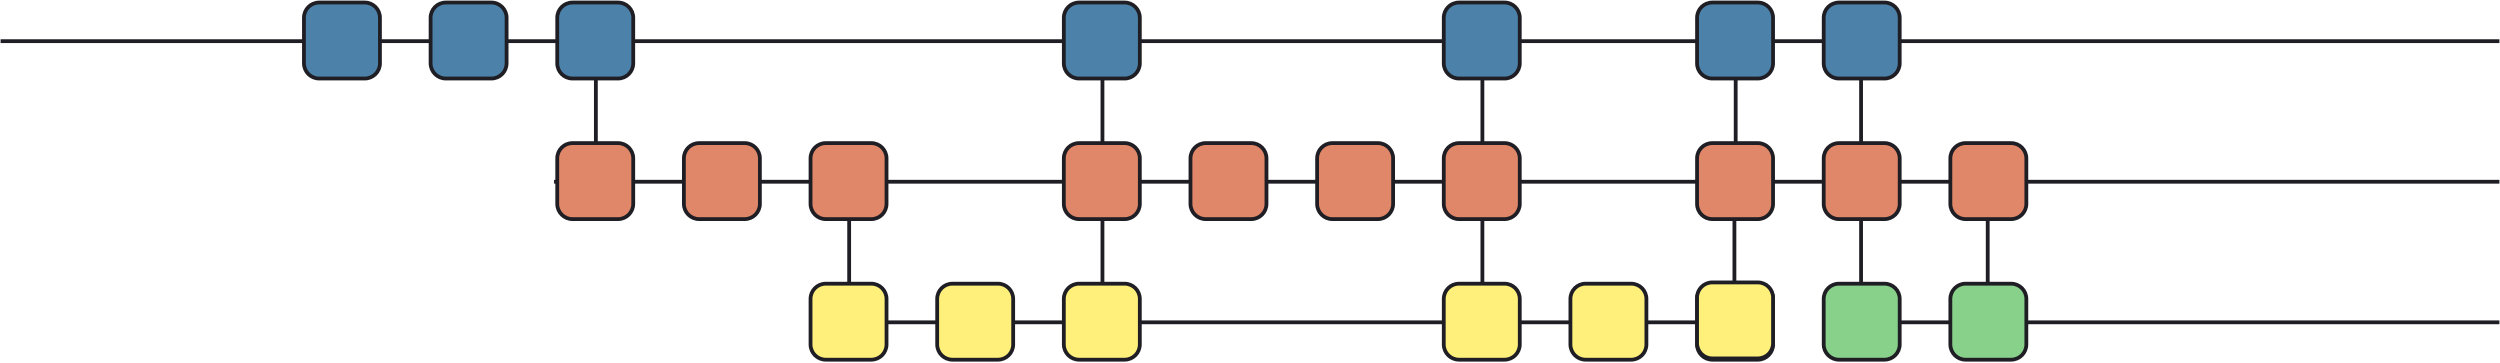
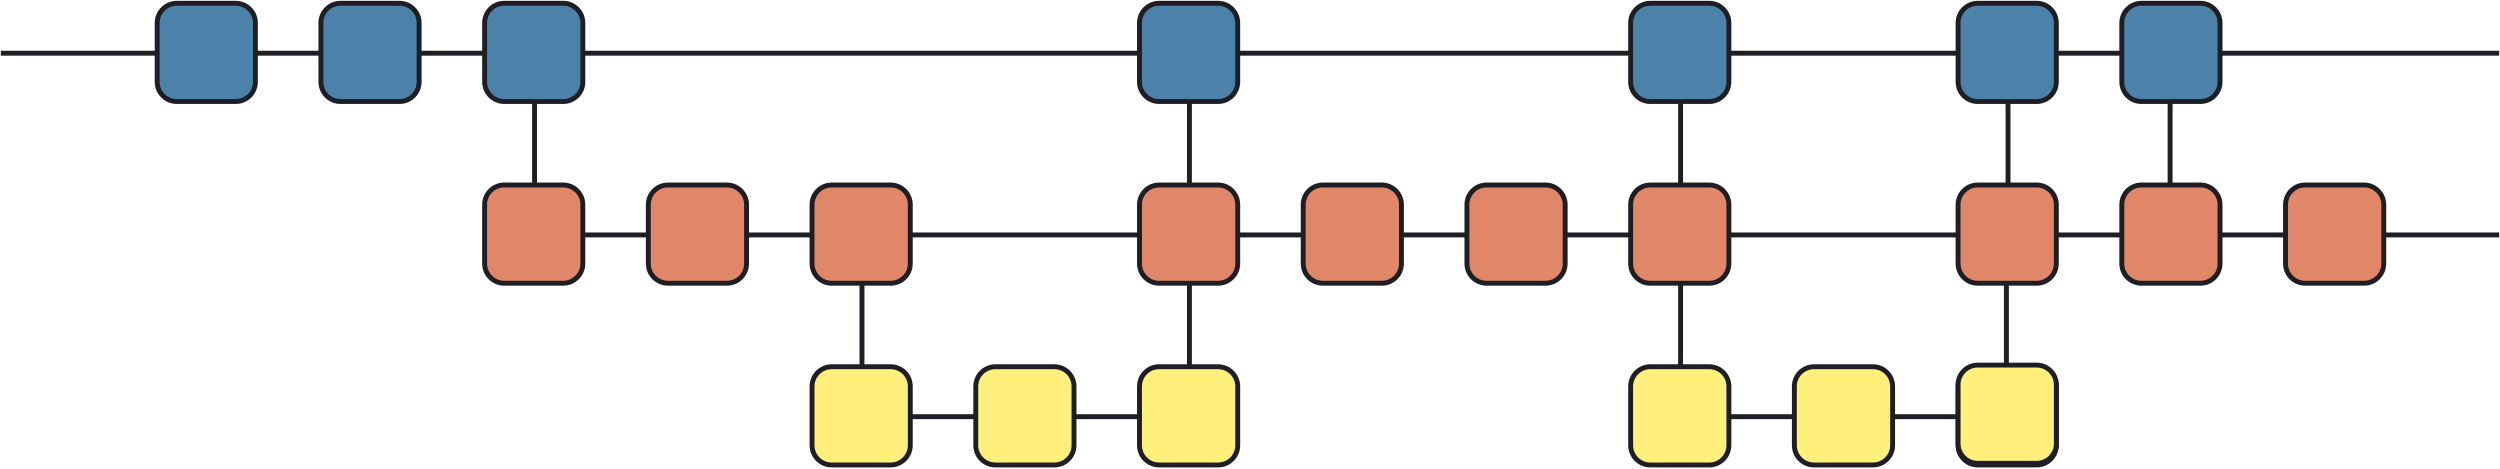
- <svg xmlns="http://www.w3.org/2000/svg" width="1974px" height="286px" viewBox="0 0 1974 286" version="1.1">
+ <svg xmlns="http://www.w3.org/2000/svg" width="1527px" height="286px" viewBox="0 0 1527 286" version="1.1">
  <g id="Page-1" stroke="none" stroke-width="1" fill="none" fill-rule="evenodd">
-     <g id="xaringan-Title-Slide-Background" transform="translate(0, -126)" stroke="#1E1E24" stroke-width="3">
-       <g id="Group" transform="translate(0, 128)">
-         <line x1="0.465" y1="30.5" x2="1973.535" y2="30.5" id="Line-3" />
-         <line x1="470.5" y1="141.5" x2="470.5" y2="30.5" id="Line-4" stroke-linecap="square" />
-         <line x1="670.5" y1="252.5" x2="670.5" y2="141.5" id="Line-4" stroke-linecap="square" />
-         <line x1="870.5" y1="252.5" x2="870.5" y2="141.5" id="Line-4" stroke-linecap="square" />
-         <line x1="870.5" y1="141.5" x2="870.5" y2="30.5" id="Line-4" stroke-linecap="square" />
-         <line x1="1170.5" y1="149.5" x2="1170.5" y2="38.5" id="Line-4" stroke-linecap="square" />
-         <line x1="1170.5" y1="252.5" x2="1170.5" y2="141.5" id="Line-4" stroke-linecap="square" />
-         <line x1="1370.5" y1="140.5" x2="1370.5" y2="29.5" id="Line-4" stroke-linecap="square" />
-         <line x1="1369.5" y1="252.5" x2="1369.5" y2="141.5" id="Line-4" stroke-linecap="square" />
-         <line x1="437.465" y1="141.5" x2="1973.535" y2="141.5" id="Line-3" />
-         <line x1="670.5" y1="252.5" x2="1370.5" y2="252.5" id="Line-3" />
-         <line x1="1469.5" y1="252.5" x2="1469.5" y2="29.5" id="Line-4" stroke-linecap="square" />
-         <line x1="1569.5" y1="251.5" x2="1569.5" y2="140.5" id="Line-4" stroke-linecap="square" />
-         <line x1="1469.5" y1="252.5" x2="1973.535" y2="252.5" id="Line-3" />
-         <rect id="Rectangle" fill="#4C82A9" x="240" y="0" width="60" height="60" rx="12" />
-         <rect id="Rectangle" fill="#4C82A9" x="340" y="0" width="60" height="60" rx="12" />
-         <rect id="Rectangle" fill="#4C82A9" x="440" y="0" width="60" height="60" rx="12" />
-         <rect id="Rectangle" fill="#4C82A9" x="840" y="0" width="60" height="60" rx="12" />
-         <rect id="Rectangle" fill="#4C82A9" x="1140" y="0" width="60" height="60" rx="12" />
-         <rect id="Rectangle" fill="#4C82A9" x="1340" y="0" width="60" height="60" rx="12" />
-         <rect id="Rectangle" fill="#4C82A9" x="1440" y="0" width="60" height="60" rx="12" />
-         <rect id="Rectangle" fill="#DF8768" x="440" y="111" width="60" height="60" rx="12" />
-         <rect id="Rectangle" fill="#DF8768" x="540" y="111" width="60" height="60" rx="12" />
-         <rect id="Rectangle" fill="#DF8768" x="640" y="111" width="60" height="60" rx="12" />
-         <rect id="Rectangle" fill="#DF8768" x="840" y="111" width="60" height="60" rx="12" />
-         <rect id="Rectangle" fill="#DF8768" x="940" y="111" width="60" height="60" rx="12" />
-         <rect id="Rectangle" fill="#DF8768" x="1040" y="111" width="60" height="60" rx="12" />
-         <rect id="Rectangle" fill="#DF8768" x="1140" y="111" width="60" height="60" rx="12" />
-         <rect id="Rectangle" fill="#DF8768" x="1340" y="111" width="60" height="60" rx="12" />
-         <rect id="Rectangle" fill="#DF8768" x="1440" y="111" width="60" height="60" rx="12" />
-         <rect id="Rectangle" fill="#DF8768" x="1540" y="111" width="60" height="60" rx="12" />
-         <rect id="Rectangle" fill="#FFF07C" x="640" y="222" width="60" height="60" rx="12" />
-         <rect id="Rectangle" fill="#FFF07C" x="740" y="222" width="60" height="60" rx="12" />
-         <rect id="Rectangle" fill="#FFF07C" x="840" y="222" width="60" height="60" rx="12" />
-         <rect id="Rectangle" fill="#FFF07C" x="1140" y="222" width="60" height="60" rx="12" />
-         <rect id="Rectangle" fill="#FFF07C" x="1240" y="222" width="60" height="60" rx="12" />
-         <rect id="Rectangle" fill="#FFF07C" x="1340" y="222" width="60" height="60" rx="12" />
-         <rect id="Rectangle" fill="#FFF07C" x="1340" y="221" width="60" height="60" rx="12" />
-         <rect id="Rectangle" fill="#88D18A" x="1440" y="222" width="60" height="60" rx="12" />
-         <rect id="Rectangle" fill="#88D18A" x="1540" y="222" width="60" height="60" rx="12" />
+     <g id="xaringan-Title-Slide-Background" transform="translate(0, -107)" stroke="#1E1E24" stroke-width="3">
+       <g id="Group" transform="translate(0, 109)">
+         <line x1="0.5" y1="30.5" x2="1526.5" y2="30.5" id="Line-3" />
+         <line x1="326.5" y1="141.5" x2="326.5" y2="30.5" id="Line-4" stroke-linecap="square" />
+         <line x1="526.5" y1="252.5" x2="526.5" y2="141.5" id="Line-4" stroke-linecap="square" />
+         <line x1="726.5" y1="252.5" x2="726.5" y2="141.5" id="Line-4" stroke-linecap="square" />
+         <line x1="726.5" y1="141.5" x2="726.5" y2="30.5" id="Line-4" stroke-linecap="square" />
+         <line x1="1026.5" y1="149.5" x2="1026.5" y2="38.5" id="Line-4" stroke-linecap="square" />
+         <line x1="1026.5" y1="252.5" x2="1026.5" y2="141.5" id="Line-4" stroke-linecap="square" />
+         <line x1="1226.5" y1="140.5" x2="1226.5" y2="29.5" id="Line-4" stroke-linecap="square" />
+         <line x1="1225.5" y1="252.5" x2="1225.5" y2="141.5" id="Line-4" stroke-linecap="square" />
+         <line x1="326.5" y1="141.5" x2="1526.5" y2="141.5" id="Line-3" />
+         <line x1="526.5" y1="252.5" x2="726.5" y2="252.5" id="Line-3" />
+         <line x1="1026.5" y1="252.5" x2="1226.5" y2="252.5" id="Line-3" />
+         <line x1="1325.5" y1="140.5" x2="1325.5" y2="29.5" id="Line-4" stroke-linecap="square" />
+         <rect id="Rectangle" fill="#4C82A9" x="96" y="0" width="60" height="60" rx="12" />
+         <rect id="Rectangle" fill="#4C82A9" x="196" y="0" width="60" height="60" rx="12" />
+         <rect id="Rectangle" fill="#4C82A9" x="296" y="0" width="60" height="60" rx="12" />
+         <rect id="Rectangle" fill="#4C82A9" x="696" y="0" width="60" height="60" rx="12" />
+         <rect id="Rectangle" fill="#4C82A9" x="996" y="0" width="60" height="60" rx="12" />
+         <rect id="Rectangle" fill="#4C82A9" x="1196" y="0" width="60" height="60" rx="12" />
+         <rect id="Rectangle" fill="#4C82A9" x="1296" y="0" width="60" height="60" rx="12" />
+         <rect id="Rectangle" fill="#DF8768" x="296" y="111" width="60" height="60" rx="12" />
+         <rect id="Rectangle" fill="#DF8768" x="396" y="111" width="60" height="60" rx="12" />
+         <rect id="Rectangle" fill="#DF8768" x="496" y="111" width="60" height="60" rx="12" />
+         <rect id="Rectangle" fill="#DF8768" x="696" y="111" width="60" height="60" rx="12" />
+         <rect id="Rectangle" fill="#DF8768" x="796" y="111" width="60" height="60" rx="12" />
+         <rect id="Rectangle" fill="#DF8768" x="896" y="111" width="60" height="60" rx="12" />
+         <rect id="Rectangle" fill="#DF8768" x="996" y="111" width="60" height="60" rx="12" />
+         <rect id="Rectangle" fill="#DF8768" x="1196" y="111" width="60" height="60" rx="12" />
+         <rect id="Rectangle" fill="#DF8768" x="1296" y="111" width="60" height="60" rx="12" />
+         <rect id="Rectangle" fill="#DF8768" x="1396" y="111" width="60" height="60" rx="12" />
+         <rect id="Rectangle" fill="#FFF07C" x="496" y="222" width="60" height="60" rx="12" />
+         <rect id="Rectangle" fill="#FFF07C" x="596" y="222" width="60" height="60" rx="12" />
+         <rect id="Rectangle" fill="#FFF07C" x="696" y="222" width="60" height="60" rx="12" />
+         <rect id="Rectangle" fill="#FFF07C" x="996" y="222" width="60" height="60" rx="12" />
+         <rect id="Rectangle" fill="#FFF07C" x="1096" y="222" width="60" height="60" rx="12" />
+         <rect id="Rectangle" fill="#FFF07C" x="1196" y="222" width="60" height="60" rx="12" />
+         <rect id="Rectangle" fill="#FFF07C" x="1196" y="221" width="60" height="60" rx="12" />
      </g>
    </g>
  </g>
</svg>
